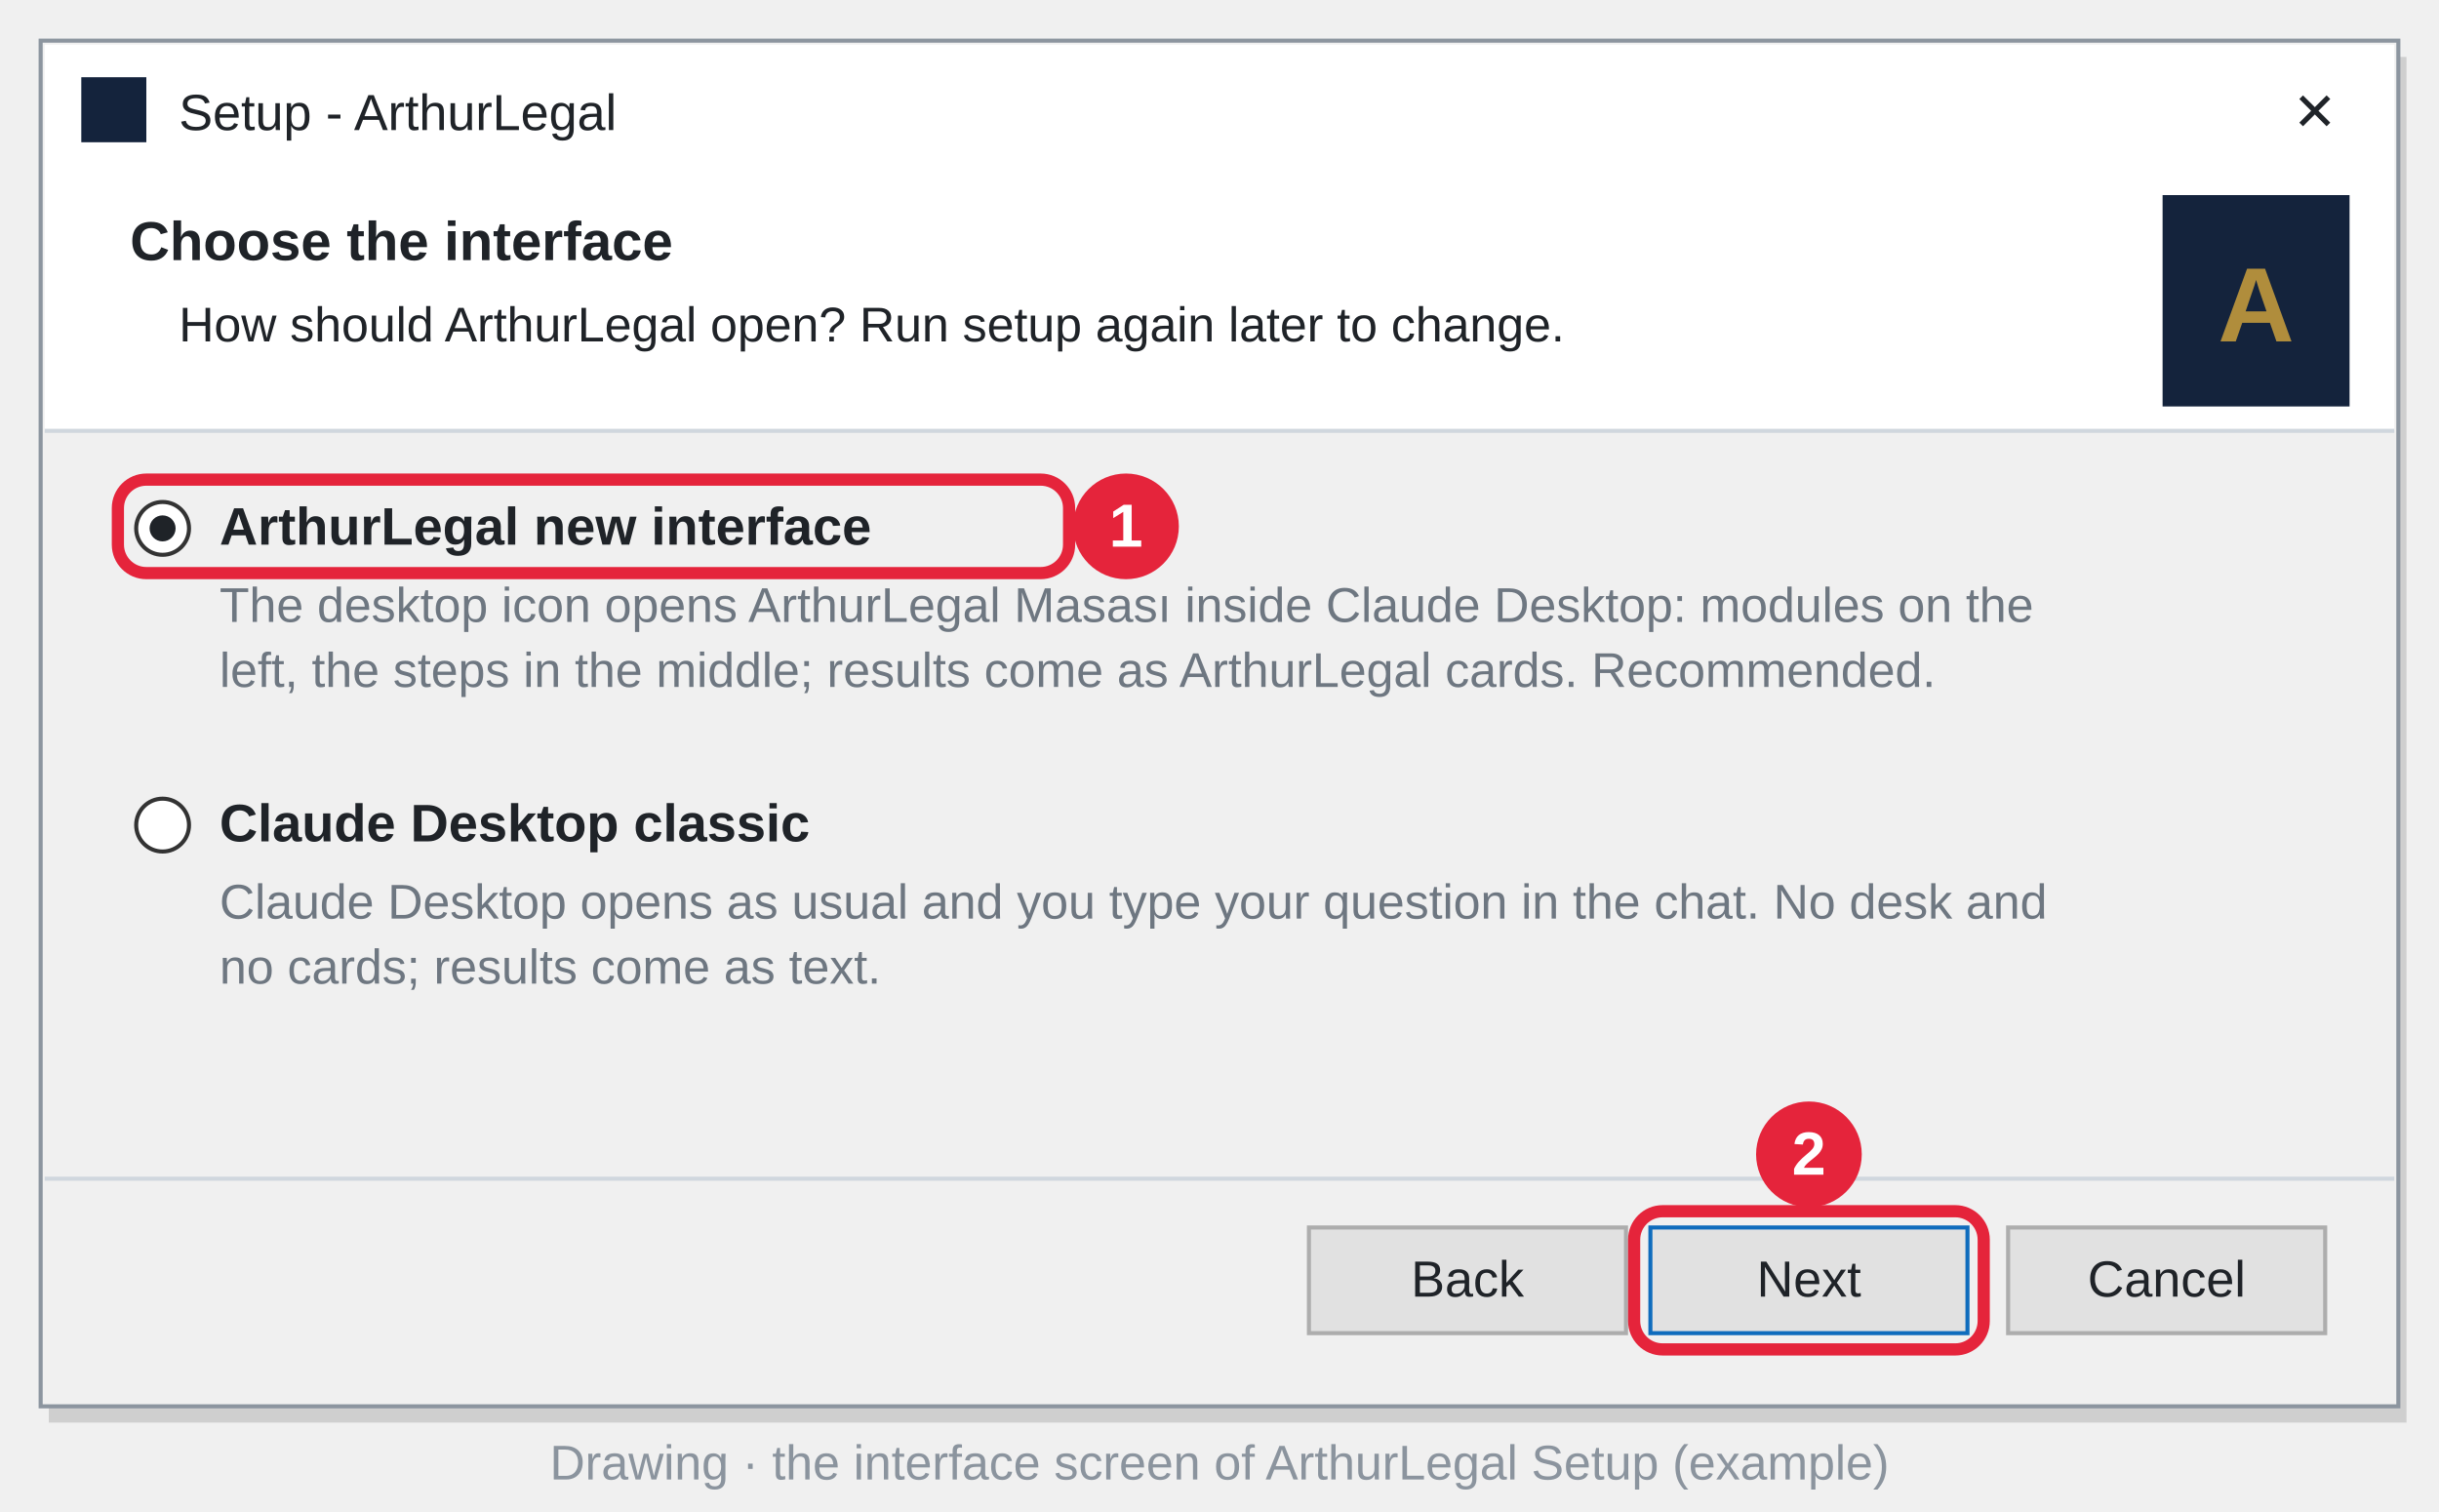
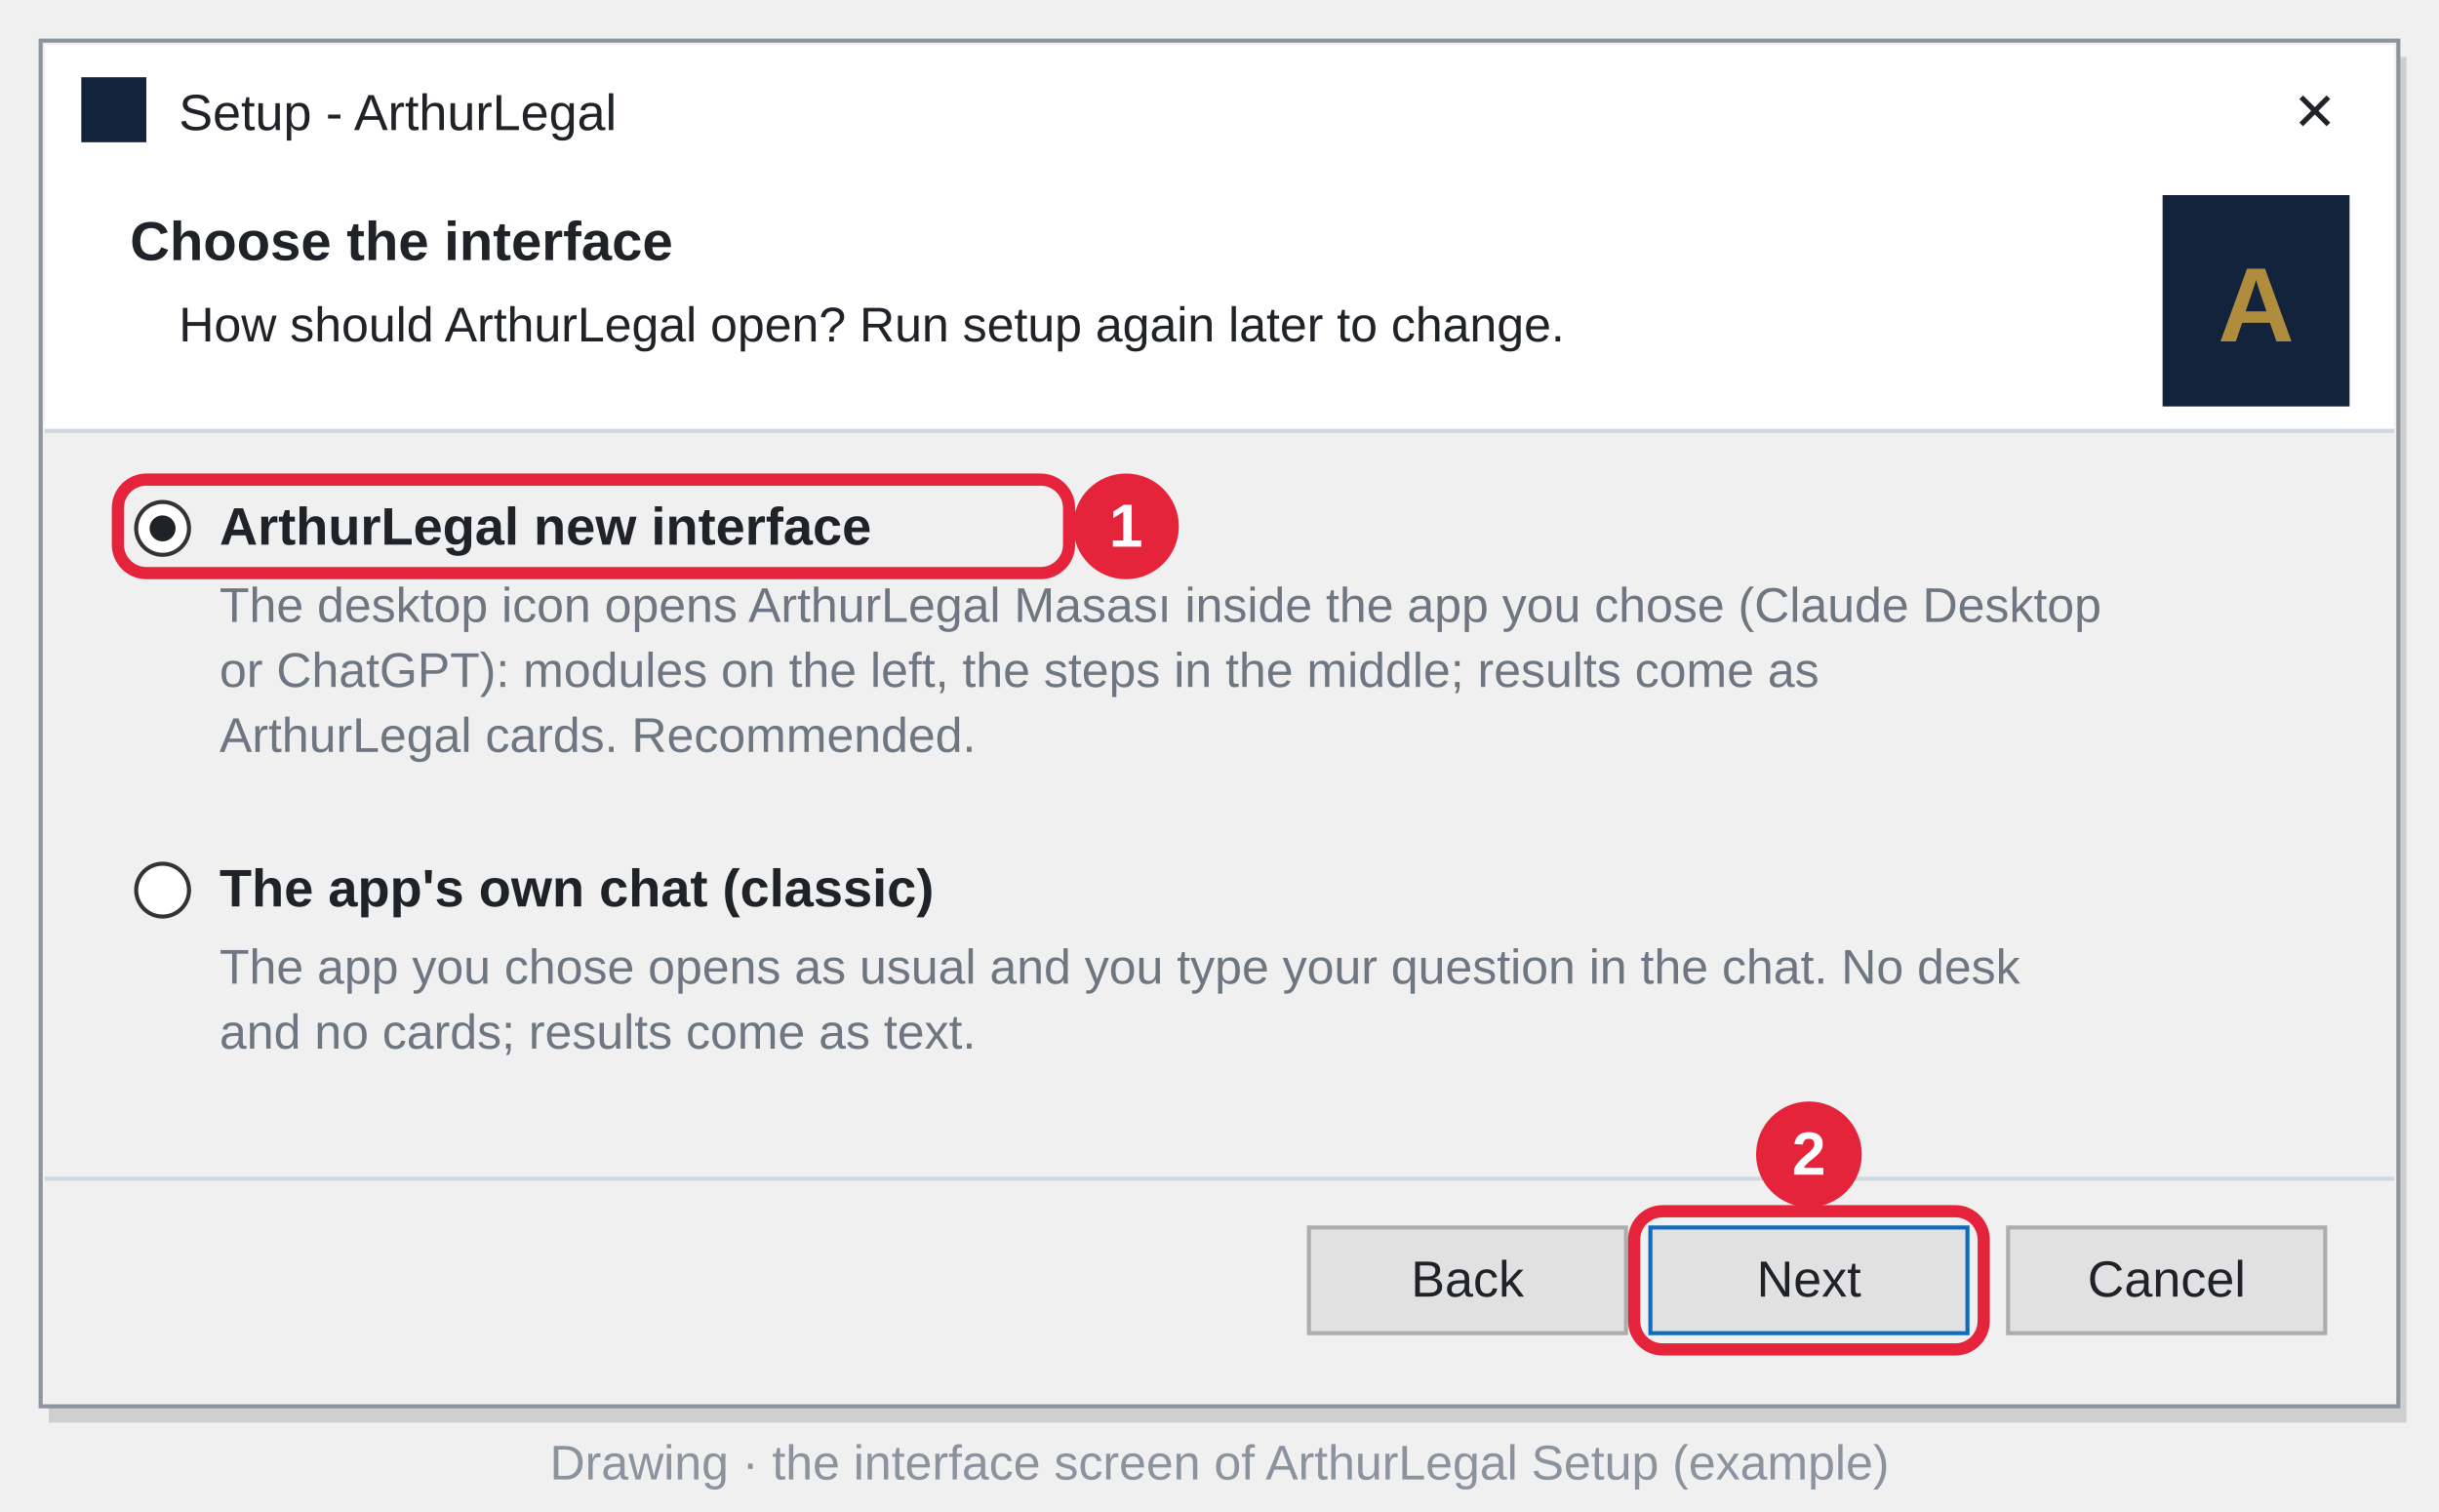
- <svg xmlns="http://www.w3.org/2000/svg" width="600" height="372" viewBox="0 0 600 372" role="img" aria-label="Example: on the interface screen ArthurLegal new interface comes selected; Claude Desktop classic can be chosen instead. Click Next">
+ <svg xmlns="http://www.w3.org/2000/svg" width="600" height="372" viewBox="0 0 600 372" role="img" aria-label="Example: on the interface screen ArthurLegal new interface comes selected; the app's own chat (classic) can be chosen instead. Click Next">
  <g font-family="'Segoe UI', 'Segoe UI Variable', 'Helvetica Neue', Arial, sans-serif">
    <rect x="12" y="14" width="580" height="336" fill="#000000" opacity="0.14" />
    <rect x="10" y="10" width="580" height="336" fill="#f0f0f0" stroke="#8c959f" />
    <rect x="11" y="11" width="578" height="31" fill="#ffffff" />
    <rect x="20" y="19" width="16" height="16" fill="#14233c" />
    <text x="44" y="32" font-size="12.5" fill="#1f2328" font-weight="400" text-anchor="start">Setup - ArthurLegal</text>
    <text x="564" y="32" font-size="13" fill="#1f2328" font-weight="400" text-anchor="start">✕</text>
    <rect x="11" y="42" width="578" height="64" fill="#ffffff" />
    <text x="32" y="64" font-size="13.5" fill="#1f2328" font-weight="700" text-anchor="start">Choose the interface</text>
    <text x="44" y="84" font-size="12" fill="#1f2328" font-weight="400" text-anchor="start">How should ArthurLegal open? Run setup again later to change.</text>
    <rect x="532" y="48" width="46" height="52" fill="#14233c" />
    <text x="555" y="84" font-size="26" fill="#b08d3c" font-weight="700" text-anchor="middle">A</text>
    <line x1="11" y1="106" x2="589" y2="106" stroke="#d0d7de" />
    <circle cx="40" cy="130" r="6.5" fill="#ffffff" stroke="#333333" />
    <circle cx="40" cy="130" r="3.2" fill="#1f2328" />
    <text x="54" y="134" font-size="13" fill="#1f2328" font-weight="700" text-anchor="start">ArthurLegal new interface</text>
-     <text x="54" y="153" font-size="12" fill="#6e7781" font-weight="400" text-anchor="start">The desktop icon opens ArthurLegal Masası inside Claude Desktop: modules on the</text>
-     <text x="54" y="169" font-size="12" fill="#6e7781" font-weight="400" text-anchor="start">left, the steps in the middle; results come as ArthurLegal cards. Recommended.</text>
-     <circle cx="40" cy="203" r="6.5" fill="#ffffff" stroke="#333333" />
-     <text x="54" y="207" font-size="13" fill="#1f2328" font-weight="700" text-anchor="start">Claude Desktop classic</text>
-     <text x="54" y="226" font-size="12" fill="#6e7781" font-weight="400" text-anchor="start">Claude Desktop opens as usual and you type your question in the chat. No desk and</text>
-     <text x="54" y="242" font-size="12" fill="#6e7781" font-weight="400" text-anchor="start">no cards; results come as text.</text>
+     <text x="54" y="153" font-size="12" fill="#6e7781" font-weight="400" text-anchor="start">The desktop icon opens ArthurLegal Masası inside the app you chose (Claude Desktop</text>
+     <text x="54" y="169" font-size="12" fill="#6e7781" font-weight="400" text-anchor="start">or ChatGPT): modules on the left, the steps in the middle; results come as</text>
+     <text x="54" y="185" font-size="12" fill="#6e7781" font-weight="400" text-anchor="start">ArthurLegal cards. Recommended.</text>
+     <circle cx="40" cy="219" r="6.5" fill="#ffffff" stroke="#333333" />
+     <text x="54" y="223" font-size="13" fill="#1f2328" font-weight="700" text-anchor="start">The app's own chat (classic)</text>
+     <text x="54" y="242" font-size="12" fill="#6e7781" font-weight="400" text-anchor="start">The app you chose opens as usual and you type your question in the chat. No desk</text>
+     <text x="54" y="258" font-size="12" fill="#6e7781" font-weight="400" text-anchor="start">and no cards; results come as text.</text>
    <line x1="11" y1="290" x2="589" y2="290" stroke="#d0d7de" />
    <rect x="322" y="302" width="78" height="26" fill="#e1e1e1" stroke="#adadad" />
    <text x="361" y="319" font-size="12.5" fill="#1f2328" font-weight="400" text-anchor="middle">Back</text>
    <rect x="406" y="302" width="78" height="26" fill="#e1e1e1" stroke="#0f6cbd" />
    <text x="445" y="319" font-size="12.5" fill="#1f2328" font-weight="400" text-anchor="middle">Next</text>
    <rect x="494" y="302" width="78" height="26" fill="#e1e1e1" stroke="#adadad" />
    <text x="533" y="319" font-size="12.5" fill="#1f2328" font-weight="400" text-anchor="middle">Cancel</text>
    <rect x="29" y="118" width="234" height="23" rx="7" fill="none" stroke="#e5243b" stroke-width="3" />
    <circle cx="277" cy="129.5" r="13" fill="#e5243b" />
    <text x="277" y="134.5" font-size="15" fill="#ffffff" font-weight="700" text-anchor="middle">1</text>
    <rect x="402" y="298" width="86" height="34" rx="7" fill="none" stroke="#e5243b" stroke-width="3" />
    <circle cx="445.0" cy="284" r="13" fill="#e5243b" />
    <text x="445.0" y="289" font-size="15" fill="#ffffff" font-weight="700" text-anchor="middle">2</text>
    <text x="300.0" y="364" font-size="12" fill="#8b949e" font-weight="400" text-anchor="middle">Drawing · the interface screen of ArthurLegal Setup (example)</text>
  </g>
</svg>
